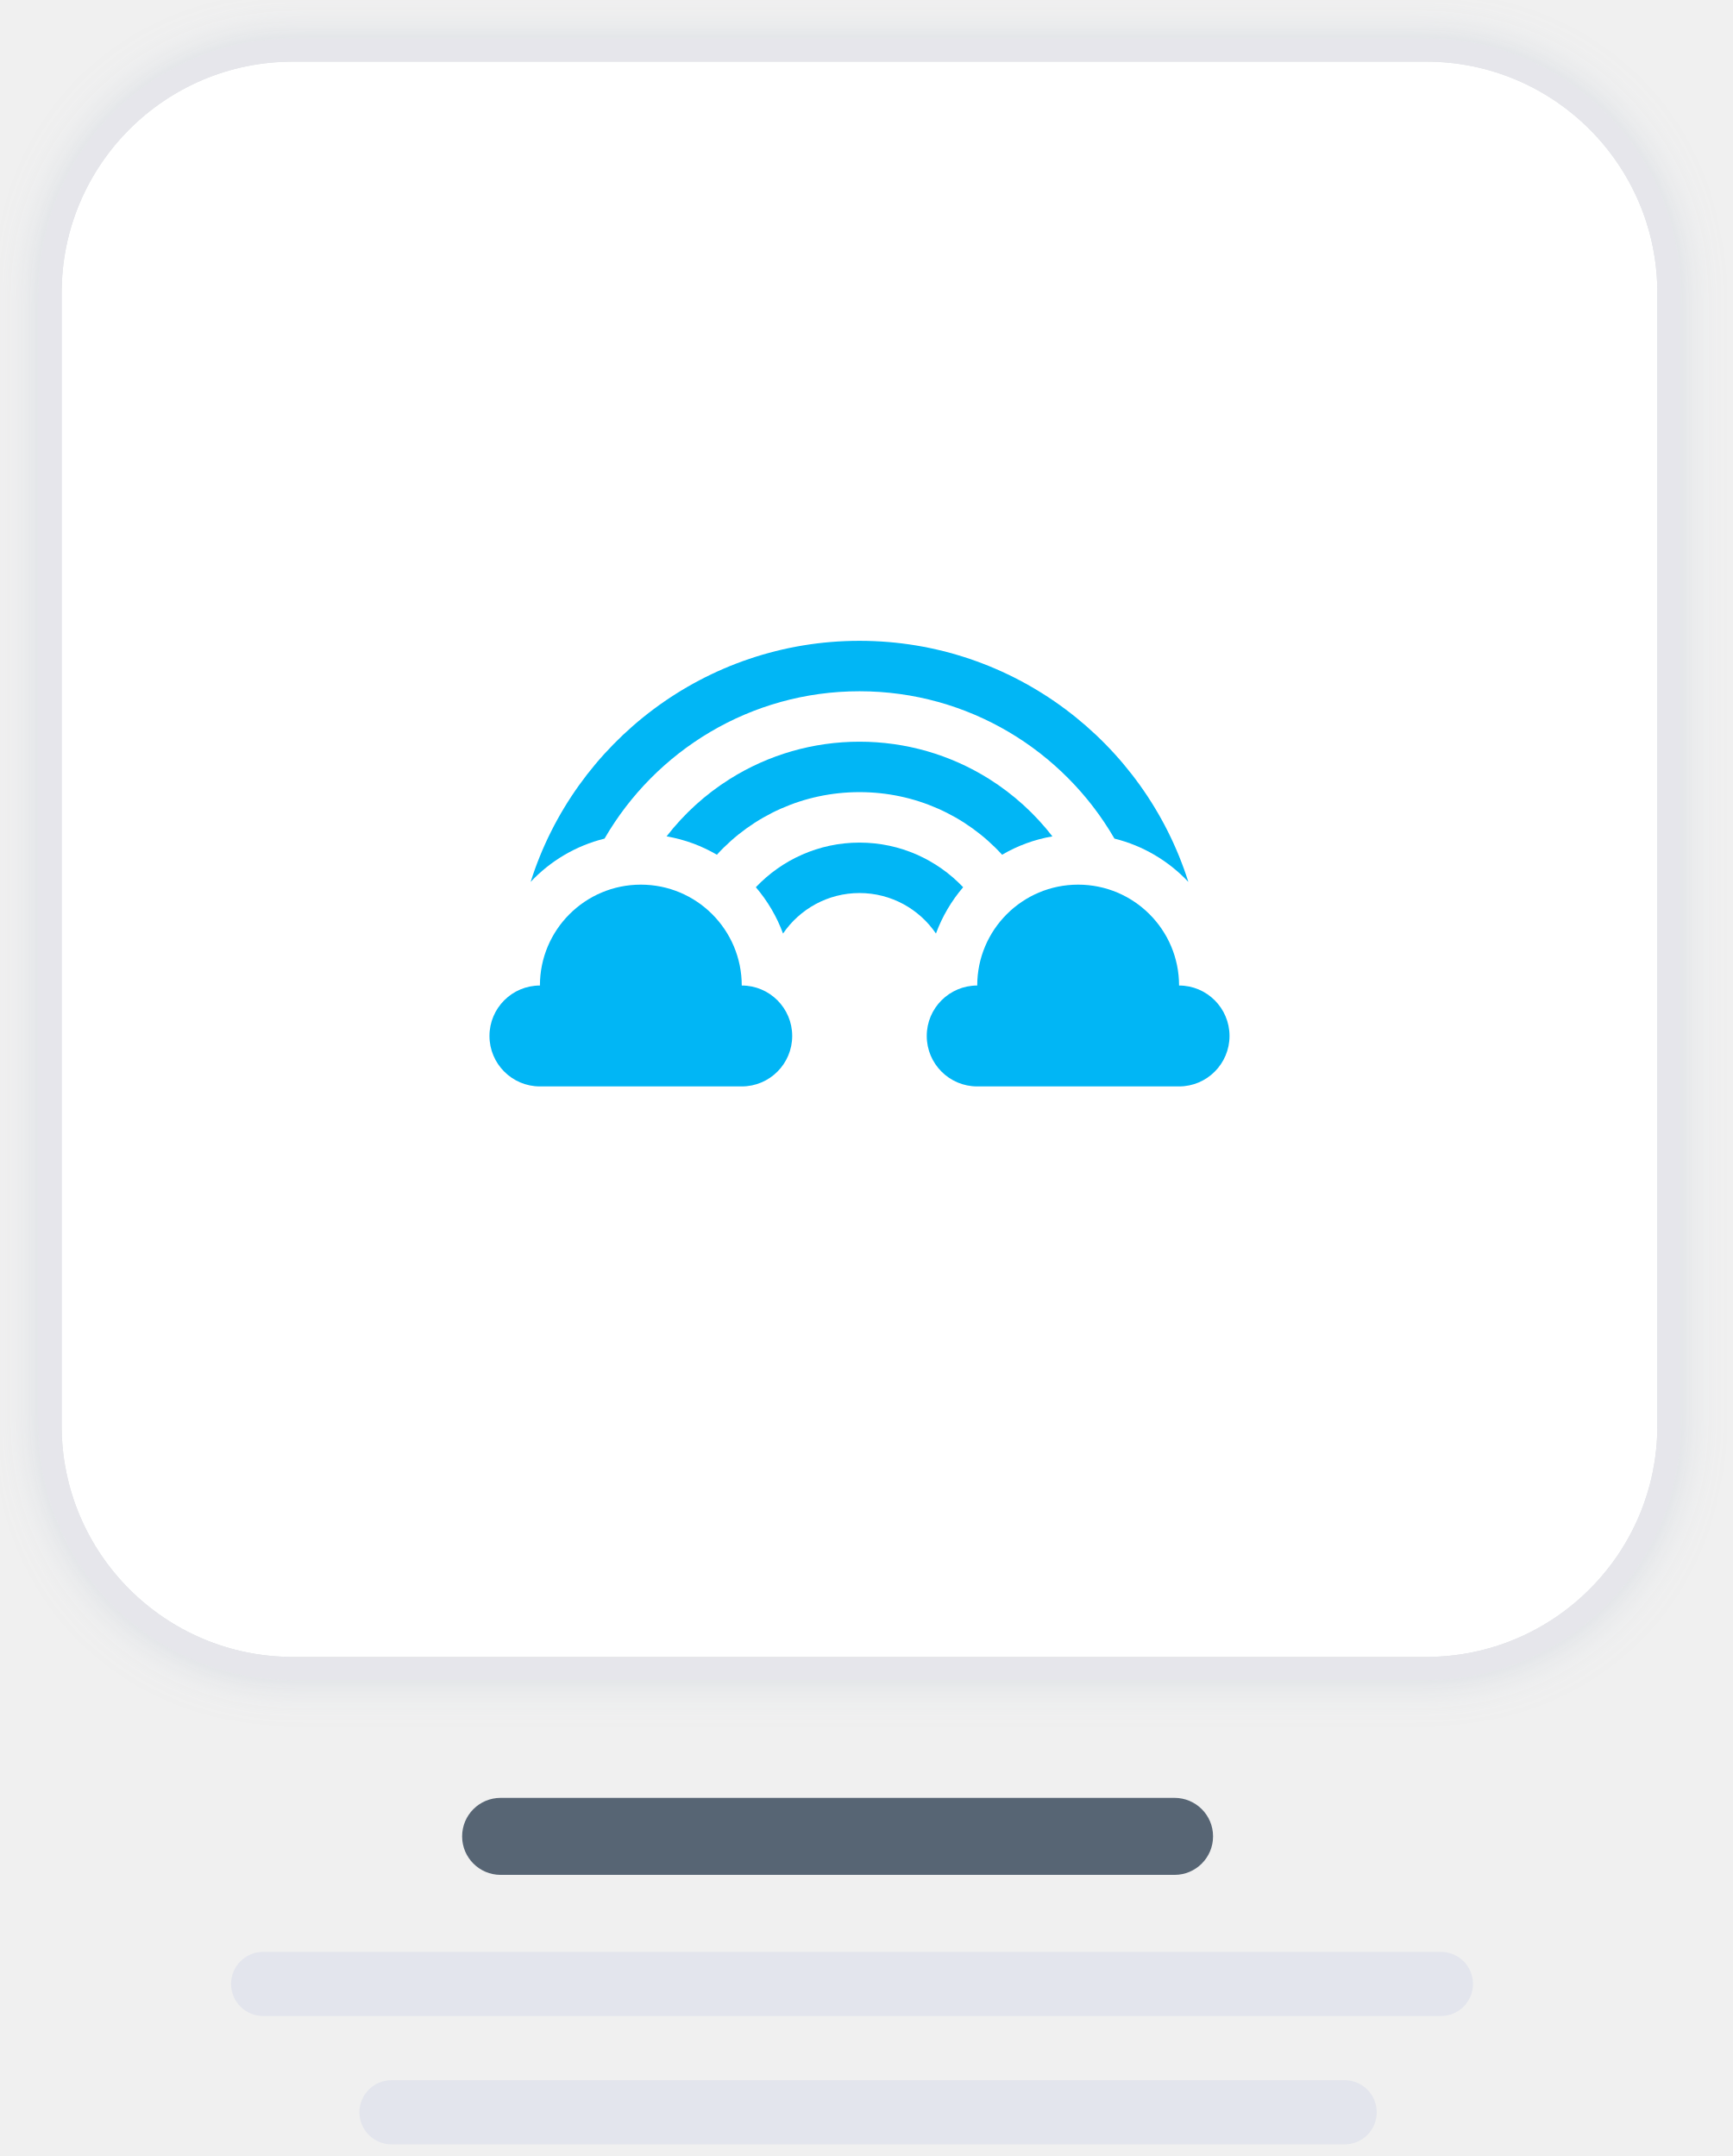
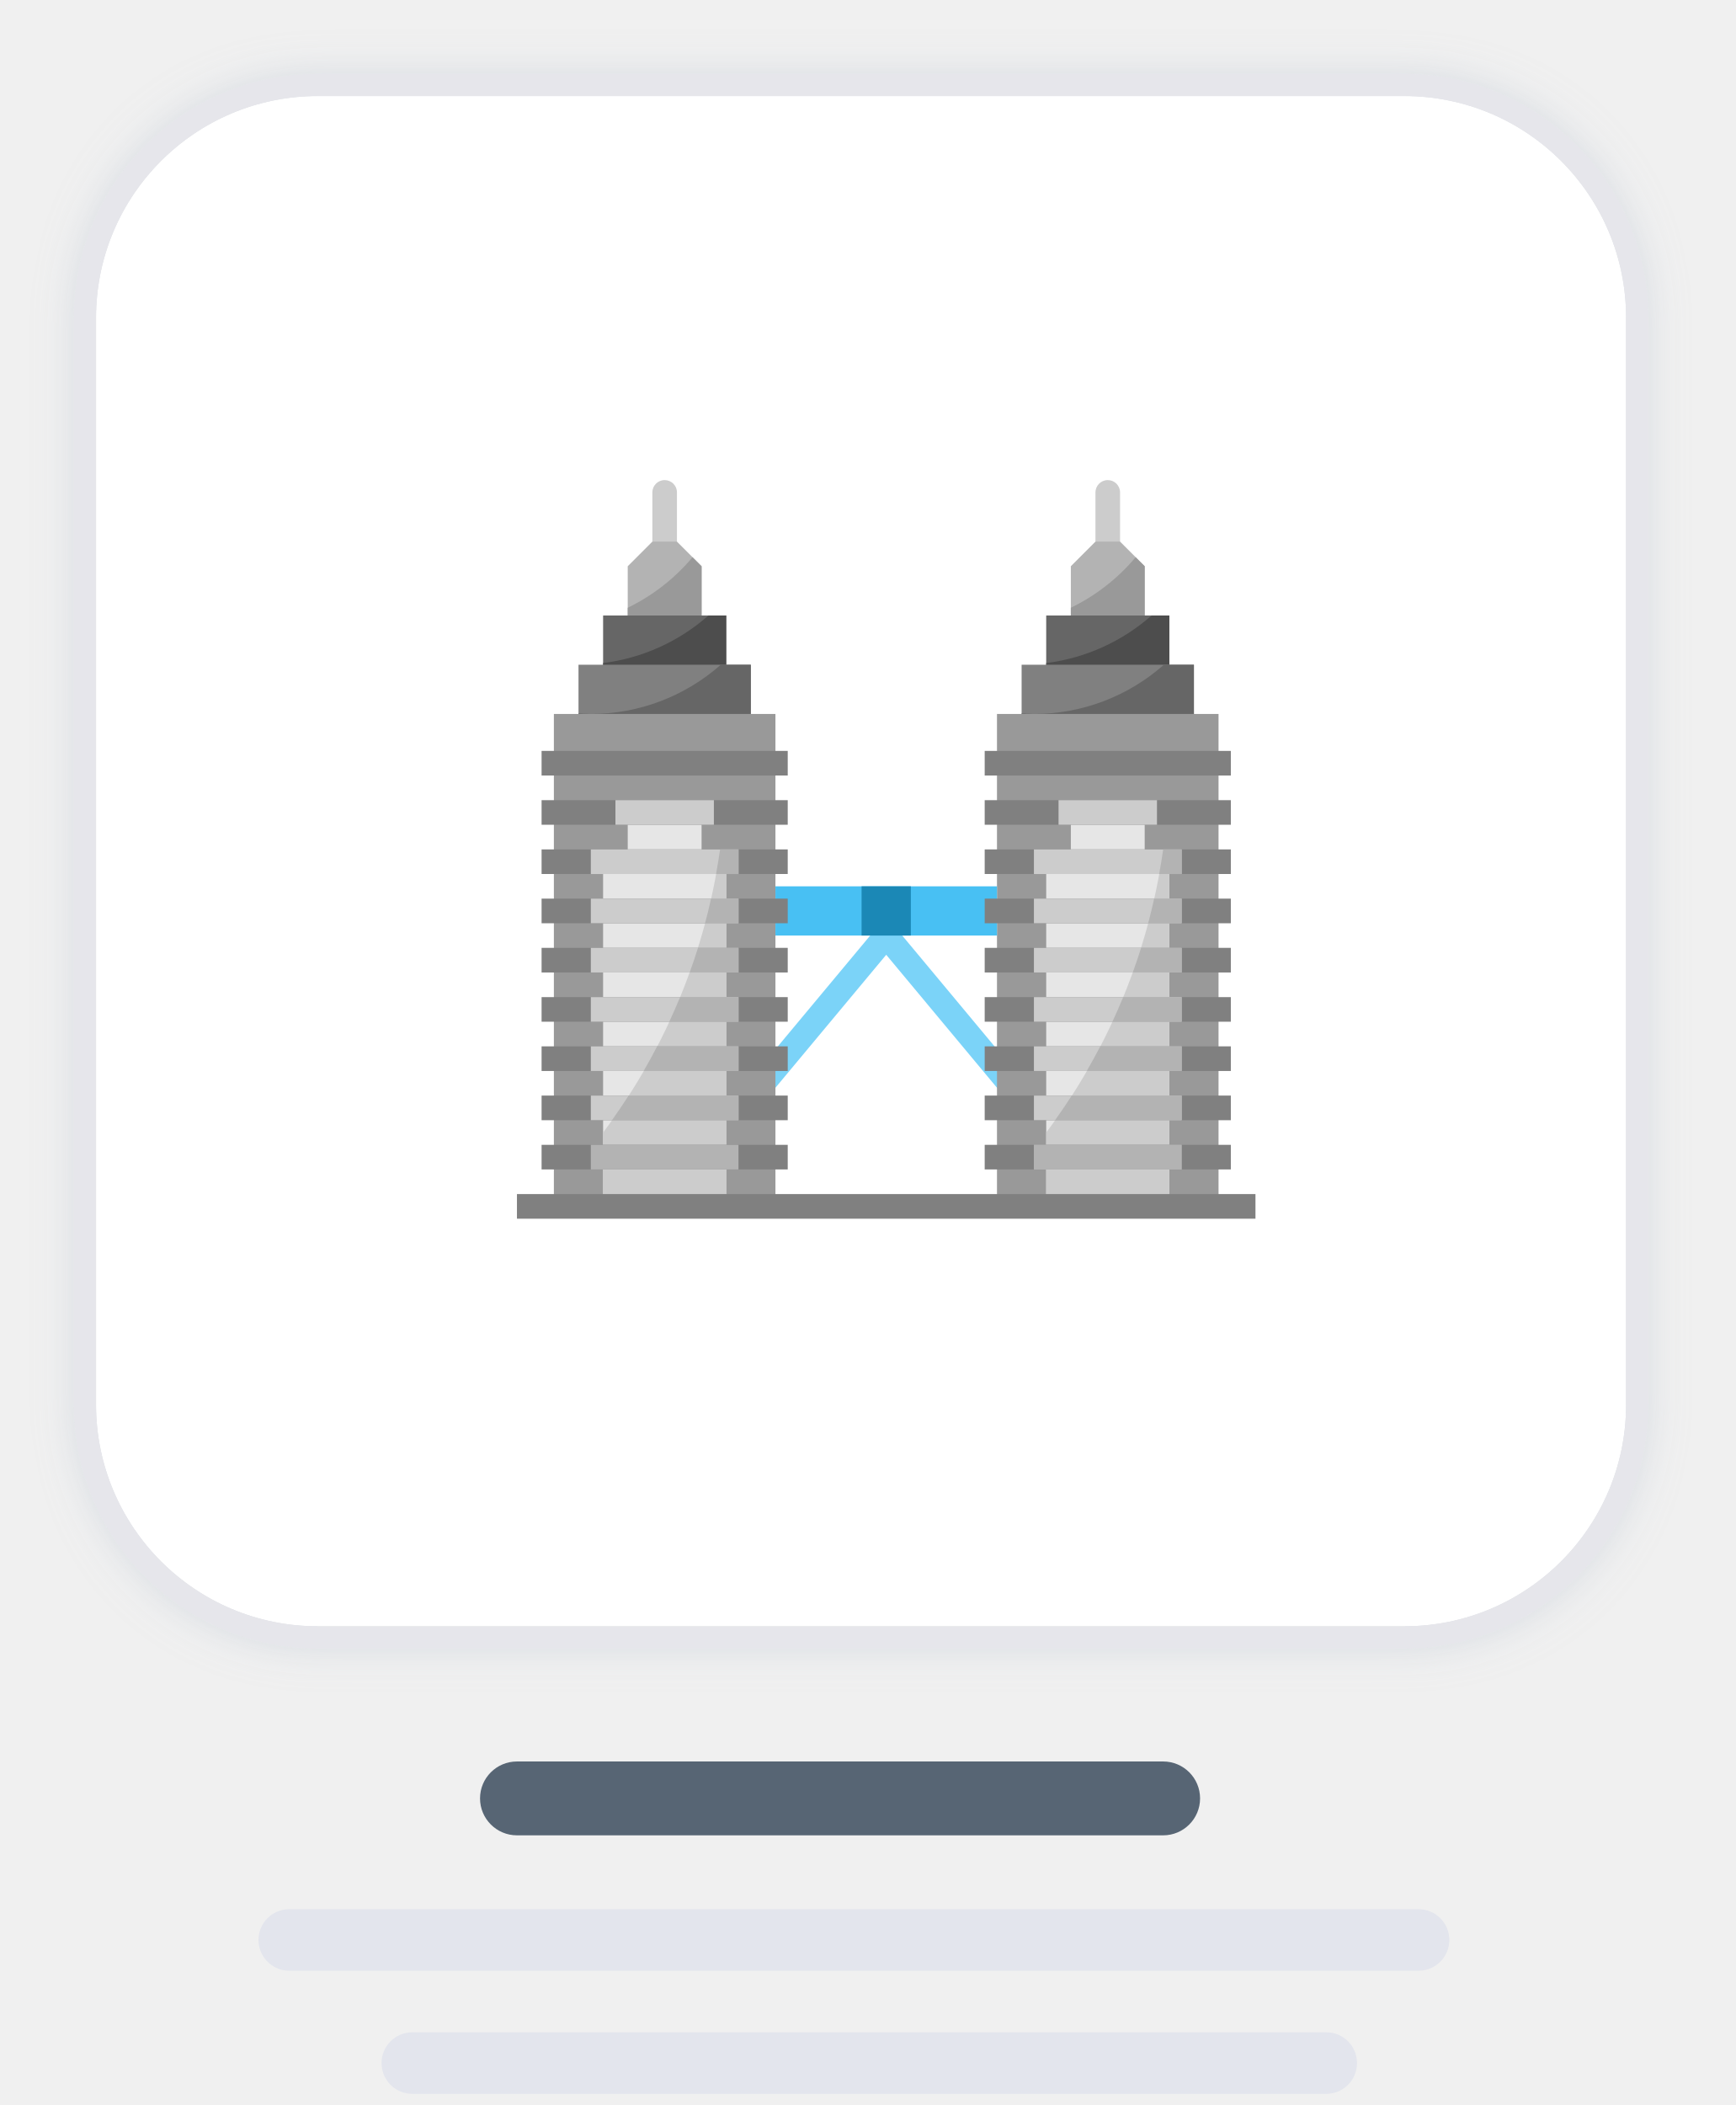
- <svg xmlns="http://www.w3.org/2000/svg" width="45px" height="56px" viewBox="0 0 45 56" version="1.1">
+ <svg xmlns="http://www.w3.org/2000/svg" width="47px" height="57px" viewBox="0 0 47 57" version="1.1">
  <defs>
    <filter x="-5.9%" y="-5.9%" width="112.6%" height="112.6%" filterUnits="objectBoundingBox" id="filter-1">
      <feOffset dx="0" dy="0" in="SourceAlpha" result="shadowOffsetOuter1" />
      <feGaussianBlur stdDeviation="0.5" in="shadowOffsetOuter1" result="shadowBlurOuter1" />
      <feColorMatrix values="0 0 0 0 0.533   0 0 0 0 0.596   0 0 0 0 0.667  0 0 0 0.5 0" type="matrix" in="shadowBlurOuter1" result="shadowMatrixOuter1" />
      <feMerge>
        <feMergeNode in="shadowMatrixOuter1" />
        <feMergeNode in="SourceGraphic" />
      </feMerge>
    </filter>
  </defs>
  <g id="pages" stroke="none" stroke-width="1" fill="none" fill-rule="evenodd">
-     <g id="VisualPickerOptionFooter" transform="translate(1, 1)">
+     <g id="VisualPickerOptionFooter" transform="translate(2, 2)" fill-rule="nonzero">
      <g id="Group-128" transform="translate(0, -0)">
-         <g id="price_active" filter="url(#filter-1)" fill-rule="nonzero">
+         <g id="price_active" filter="url(#filter-1)">
          <path d="M6.606,0.601 C3.289,0.601 0.601,3.289 0.601,6.606 L0.601,36.032 C0.601,39.348 3.289,42.037 6.606,42.037 L36.032,42.037 C39.348,42.037 42.037,39.348 42.037,36.032 L42.037,6.606 C42.037,3.289 39.348,0.601 36.032,0.601 L6.606,0.601 Z" id="Rectangle-17" fill="#FFFFFF" />
          <path d="M6.606,0 L36.032,0 C39.68,0 42.638,2.958 42.638,6.606 L42.638,36.032 C42.638,39.68 39.68,42.638 36.032,42.638 L6.606,42.638 C2.958,42.638 0,39.68 0,36.032 L0,6.606 C0,2.958 2.958,0 6.606,0 Z M6.606,0.601 C3.289,0.601 0.601,3.289 0.601,6.606 L0.601,36.032 C0.601,39.348 3.289,42.037 6.606,42.037 L36.032,42.037 C39.348,42.037 42.037,39.348 42.037,36.032 L42.037,6.606 C42.037,3.289 39.348,0.601 36.032,0.601 L6.606,0.601 Z" id="Rectangle-17" fill="#E6E6EB" />
        </g>
-         <g id="rainbow-(5)" transform="translate(11.71033, 15.61378)" fill="#01B6F5">
-           <path d="M6.551,8.984 C6.551,7.537 5.378,6.364 3.931,6.364 C2.483,6.364 1.31,7.537 1.31,8.984 C0.587,8.984 0,9.571 0,10.294 C0,11.018 0.587,11.605 1.31,11.605 L6.551,11.605 C7.275,11.605 7.861,11.018 7.861,10.294 C7.861,9.571 7.275,8.984 6.551,8.984 Z" />
-           <path d="M17.907,8.984 C17.907,7.537 16.733,6.364 15.286,6.364 C13.839,6.364 12.666,7.537 12.666,8.984 C11.942,8.984 11.355,9.571 11.355,10.294 C11.355,11.018 11.942,11.605 12.666,11.605 L17.907,11.605 C18.63,11.605 19.217,11.018 19.217,10.294 C19.217,9.571 18.63,8.984 17.907,8.984 Z" />
-           <path d="M12.976,3.62 C11.968,2.986 10.804,2.651 9.608,2.651 C8.413,2.651 7.249,2.986 6.241,3.62 C5.608,4.018 5.053,4.524 4.599,5.11 C5.068,5.191 5.509,5.355 5.905,5.587 C6.842,4.562 8.171,3.961 9.608,3.961 C11.046,3.961 12.375,4.562 13.312,5.587 C13.708,5.355 14.149,5.191 14.618,5.11 C14.164,4.524 13.609,4.018 12.976,3.62 Z" />
-           <path d="M9.608,0.031 C5.609,0.031 2.214,2.667 1.069,6.293 C1.579,5.75 2.242,5.353 2.988,5.168 C4.311,2.882 6.783,1.341 9.608,1.341 C12.434,1.341 14.906,2.882 16.229,5.168 C16.975,5.353 17.638,5.75 18.148,6.293 C17.003,2.667 13.608,0.031 9.608,0.031 Z" />
-           <path d="M9.608,5.272 C8.55,5.272 7.594,5.718 6.917,6.431 C7.219,6.784 7.46,7.191 7.623,7.634 C8.055,7 8.784,6.582 9.608,6.582 C10.433,6.582 11.162,7 11.594,7.634 C11.757,7.191 11.998,6.784 12.3,6.431 C11.623,5.718 10.667,5.272 9.608,5.272 Z" />
+       </g>
+       <path d="M12,47.698 C11.448,47.698 11,47.25 11,46.698 C11,46.145 11.448,45.698 12,45.698 L29.5,45.698 C30.052,45.698 30.5,46.145 30.5,46.698 C30.5,47.25 30.052,47.698 29.5,47.698 L12,47.698 Z" id="Line-12" fill="#576574" />
+       <path d="M5.833,51.364 C5.373,51.364 5,50.991 5,50.531 C5,50.071 5.373,49.698 5.833,49.698 L36.417,49.698 C36.877,49.698 37.25,50.071 37.25,50.531 C37.25,50.991 36.877,51.364 36.417,51.364 L5.833,51.364 Z M9.167,54.698 C8.706,54.698 8.333,54.325 8.333,53.864 C8.333,53.404 8.706,53.031 9.167,53.031 L33.917,53.031 C34.377,53.031 34.75,53.404 34.75,53.864 C34.75,54.325 34.377,54.698 33.917,54.698 L9.167,54.698 Z" id="Line-12-Copy-5" fill="#E3E5ED" />
+       <g id="024-petronas-twin-tower" transform="translate(12, 11)">
+         <path d="M13.077,16.547 L10,12.854 L6.923,16.547 L6.41,16.12 L9.744,12.12 C9.809,12.047 9.902,12.006 10,12.006 C10.098,12.006 10.191,12.047 10.256,12.12 L13.589,16.12 L13.077,16.547 Z" id="Path" fill="#7BD3F8" />
+         <polygon id="Path" fill="#B3B3B3" points="15 4.667 15 2.333 16 1.333 17 2.333 17 4.667" />
+         <path d="M16.333,1.667 L15.667,1.667 L15.667,0.333 C15.667,0.149 15.816,0 16,0 C16.184,0 16.333,0.149 16.333,0.333 L16.333,1.667 Z" id="Path" fill="#CCCCCC" />
+         <path d="M15,3.457 L15,4.667 L17,4.667 L17,2.333 L16.755,2.089 C16.273,2.663 15.675,3.129 15,3.457 L15,3.457 Z" id="Path" fill="#999999" />
+         <polygon id="Path" fill="#666666" points="14.333 3.667 17.667 3.667 17.667 5.667 14.333 5.667" />
+         <path d="M14.333,4.954 L14.333,5.667 L17.667,5.667 L17.667,3.667 L17.186,3.667 C16.386,4.373 15.392,4.822 14.333,4.954 Z" id="Path" fill="#4D4D4D" />
+         <polygon id="Path" fill="#808080" points="13.667 5 18.333 5 18.333 6.667 13.667 6.667" />
+         <path d="M14,6.333 C13.887,6.333 13.777,6.323 13.667,6.317 L13.667,7 L18.333,7 L18.333,5 L17.52,5 C16.549,5.859 15.297,6.334 14,6.333 Z" id="Path" fill="#666666" />
+         <polygon id="Path" fill="#999999" points="13 6.333 19 6.333 19 19.667 13 19.667" />
+         <polygon id="Path" fill="#E6E6E6" points="14.333 10.333 17.667 10.333 17.667 19.667 14.333 19.667" />
+         <path d="M14.333,17.667 L14.333,19.667 L17.667,19.667 L17.667,10.333 L17.452,10.333 C17.024,12.995 15.953,15.512 14.333,17.667 L14.333,17.667 Z" id="Path" fill="#CCCCCC" />
+         <polygon id="Path" fill="#B3B3B3" points="3 4.667 3 2.333 4 1.333 5 2.333 5 4.667" />
+         <path d="M4.333,1.667 L3.667,1.667 L3.667,0.333 C3.667,0.149 3.816,0 4,0 C4.184,0 4.333,0.149 4.333,0.333 L4.333,1.667 Z" id="Path" fill="#CCCCCC" />
+         <path d="M3,3.457 L3,4.667 L5,4.667 L5,2.333 L4.755,2.089 C4.273,2.663 3.675,3.129 3,3.457 L3,3.457 Z" id="Path" fill="#999999" />
+         <polygon id="Path" fill="#666666" points="2.333 3.667 5.667 3.667 5.667 5.667 2.333 5.667" />
+         <path d="M2.333,4.954 L2.333,5.667 L5.667,5.667 L5.667,3.667 L5.186,3.667 C4.386,4.373 3.392,4.822 2.333,4.954 Z" id="Path" fill="#4D4D4D" />
+         <polygon id="Path" fill="#808080" points="1.667 5 6.333 5 6.333 7 1.667 7" />
+         <path d="M2,6.333 C1.887,6.333 1.777,6.323 1.667,6.317 L1.667,7 L6.333,7 L6.333,5 L5.52,5 C4.549,5.859 3.297,6.334 2,6.333 Z" id="Path" fill="#666666" />
+         <polygon id="Path" fill="#999999" points="1 6.333 7 6.333 7 19.667 1 19.667" />
+         <polygon id="Path" fill="#E6E6E6" points="2.333 10.333 5.667 10.333 5.667 19.667 2.333 19.667" />
+         <path d="M2.333,17.667 L2.333,19.667 L5.667,19.667 L5.667,10.333 L5.452,10.333 C5.024,12.995 3.953,15.512 2.333,17.667 L2.333,17.667 Z" id="Path" fill="#CCCCCC" />
+         <polygon id="Path" fill="#E6E6E6" points="3 9 5 9 5 10.333 3 10.333" />
+         <polygon id="Path" fill="#808080" points="0.667 8.667 7.333 8.667 7.333 9.333 0.667 9.333" />
+         <polygon id="Path" fill="#E6E6E6" points="15 9 17 9 17 10.333 15 10.333" />
+         <polygon id="Path" fill="#808080" points="12.667 8.667 19.333 8.667 19.333 9.333 12.667 9.333" />
+         <polygon id="Path" fill="#48C0F3" points="7 11 13 11 13 12.333 7 12.333" />
+         <polygon id="Path" fill="#1B88B6" points="9.333 11 10.667 11 10.667 12.333 9.333 12.333" />
+         <g id="Group" transform="translate(0, 7.333333)" fill="#808080">
+           <polygon id="Path" points="0 12 20 12 20 12.667 0 12.667" />
+           <polygon id="Path" points="12.667 0 19.333 0 19.333 0.667 12.667 0.667" />
+           <polygon id="Path" points="0.667 4 7.333 4 7.333 4.667 0.667 4.667" />
+           <polygon id="Path" points="0.667 5.333 7.333 5.333 7.333 6 0.667 6" />
+           <polygon id="Path" points="0.667 6.667 7.333 6.667 7.333 7.333 0.667 7.333" />
+           <polygon id="Path" points="0.667 8 7.333 8 7.333 8.667 0.667 8.667" />
+           <polygon id="Path" points="0.667 9.333 7.333 9.333 7.333 10 0.667 10" />
+           <polygon id="Path" points="0.667 10.667 7.333 10.667 7.333 11.333 0.667 11.333" />
+           <polygon id="Path" points="0.667 2.667 7.333 2.667 7.333 3.333 0.667 3.333" />
+           <polygon id="Path" points="12.667 4 19.333 4 19.333 4.667 12.667 4.667" />
+           <polygon id="Path" points="12.667 5.333 19.333 5.333 19.333 6 12.667 6" />
+           <polygon id="Path" points="12.667 6.667 19.333 6.667 19.333 7.333 12.667 7.333" />
+           <polygon id="Path" points="12.667 8 19.333 8 19.333 8.667 12.667 8.667" />
+           <polygon id="Path" points="12.667 9.333 19.333 9.333 19.333 10 12.667 10" />
+           <polygon id="Path" points="12.667 10.667 19.333 10.667 19.333 11.333 12.667 11.333" />
+           <polygon id="Path" points="12.667 2.667 19.333 2.667 19.333 3.333 12.667 3.333" />
        </g>
+         <polygon id="Path" fill="#CCCCCC" points="2.667 8.667 5.333 8.667 5.333 9.333 2.667 9.333" />
+         <polygon id="Path" fill="#CCCCCC" points="2 10 6 10 6 10.667 2 10.667" />
+         <polygon id="Path" fill="#CCCCCC" points="2 11.333 6 11.333 6 12 2 12" />
+         <polygon id="Path" fill="#CCCCCC" points="2 12.667 6 12.667 6 13.333 2 13.333" />
+         <polygon id="Path" fill="#CCCCCC" points="2 14 6 14 6 14.667 2 14.667" />
+         <path d="M4.418,14 C4.325,14.225 4.227,14.447 4.125,14.667 L6,14.667 L6,14 L4.418,14 Z" id="Path" fill="#B3B3B3" />
+         <polygon id="Path" fill="#CCCCCC" points="2 15.333 6 15.333 6 16 2 16" />
+         <polygon id="Path" fill="#CCCCCC" points="2 16.667 6 16.667 6 17.333 2 17.333" />
+         <polygon id="Path" fill="#B3B3B3" points="2 18 6 18 6 18.667 2 18.667" />
+         <polygon id="Path" fill="#CCCCCC" points="14.667 8.667 17.333 8.667 17.333 9.333 14.667 9.333" />
+         <polygon id="Path" fill="#CCCCCC" points="14 10 18 10 18 10.667 14 10.667" />
+         <polygon id="Path" fill="#CCCCCC" points="14 11.333 18 11.333 18 12 14 12" />
+         <polygon id="Path" fill="#CCCCCC" points="14 12.667 18 12.667 18 13.333 14 13.333" />
+         <polygon id="Path" fill="#CCCCCC" points="14 14 18 14 18 14.667 14 14.667" />
+         <polygon id="Path" fill="#CCCCCC" points="14 15.333 18 15.333 18 16 14 16" />
+         <polygon id="Path" fill="#CCCCCC" points="14 16.667 18 16.667 18 17.333 14 17.333" />
+         <polygon id="Path" fill="#B3B3B3" points="14 18 18 18 18 18.667 14 18.667" />
+         <polygon id="Path" fill="#808080" points="0.667 7.333 7.333 7.333 7.333 8 0.667 8" />
+         <path d="M5.501,10 C5.469,10.224 5.432,10.446 5.392,10.667 L6,10.667 L6,10 L5.501,10 Z" id="Path" fill="#B3B3B3" />
+         <path d="M5.257,11.333 C5.207,11.557 5.153,11.78 5.094,12 L6,12 L6,11.333 L5.257,11.333 Z" id="Path" fill="#B3B3B3" />
+         <path d="M4.903,12.667 C4.832,12.891 4.757,13.113 4.677,13.333 L6,13.333 L6,12.667 L4.903,12.667 Z" id="Path" fill="#B3B3B3" />
+         <path d="M3.797,15.333 C3.68,15.559 3.558,15.781 3.431,16 L6,16 L6,15.333 L3.797,15.333 Z" id="Path" fill="#B3B3B3" />
+         <path d="M3.024,16.667 C2.879,16.893 2.728,17.115 2.573,17.333 L6,17.333 L6,16.667 L3.024,16.667 Z" id="Path" fill="#B3B3B3" />
+         <path d="M16.418,14 C16.325,14.225 16.227,14.447 16.125,14.667 L18,14.667 L18,14 L16.418,14 Z" id="Path" fill="#B3B3B3" />
+         <polygon id="Path" fill="#B3B3B3" points="14 18 18 18 18 18.667 14 18.667" />
+         <path d="M17.501,10 C17.469,10.224 17.432,10.446 17.392,10.667 L18,10.667 L18,10 L17.501,10 Z" id="Path" fill="#B3B3B3" />
+         <path d="M17.257,11.333 C17.207,11.557 17.153,11.78 17.094,12 L18,12 L18,11.333 L17.257,11.333 Z" id="Path" fill="#B3B3B3" />
+         <path d="M16.903,12.667 C16.832,12.891 16.757,13.113 16.677,13.333 L18,13.333 L18,12.667 L16.903,12.667 Z" id="Path" fill="#B3B3B3" />
+         <path d="M15.797,15.333 C15.68,15.559 15.558,15.781 15.431,16 L18,16 L18,15.333 L15.797,15.333 Z" id="Path" fill="#B3B3B3" />
+         <path d="M15.024,16.667 C14.879,16.893 14.729,17.115 14.573,17.333 L18,17.333 L18,16.667 L15.024,16.667 Z" id="Path" fill="#B3B3B3" />
      </g>
-       <path d="M12,47.698 C11.448,47.698 11,47.25 11,46.698 C11,46.145 11.448,45.698 12,45.698 L29.5,45.698 C30.052,45.698 30.5,46.145 30.5,46.698 C30.5,47.25 30.052,47.698 29.5,47.698 L12,47.698 Z" id="Line-12" fill="#576574" fill-rule="nonzero" />
-       <path d="M5.833,51.364 C5.373,51.364 5,50.991 5,50.531 C5,50.071 5.373,49.698 5.833,49.698 L36.417,49.698 C36.877,49.698 37.25,50.071 37.25,50.531 C37.25,50.991 36.877,51.364 36.417,51.364 L5.833,51.364 Z M9.167,54.698 C8.706,54.698 8.333,54.325 8.333,53.864 C8.333,53.404 8.706,53.031 9.167,53.031 L33.917,53.031 C34.377,53.031 34.75,53.404 34.75,53.864 C34.75,54.325 34.377,54.698 33.917,54.698 L9.167,54.698 Z" id="Line-12-Copy-5" fill="#E3E5ED" fill-rule="nonzero" />
    </g>
  </g>
</svg>
